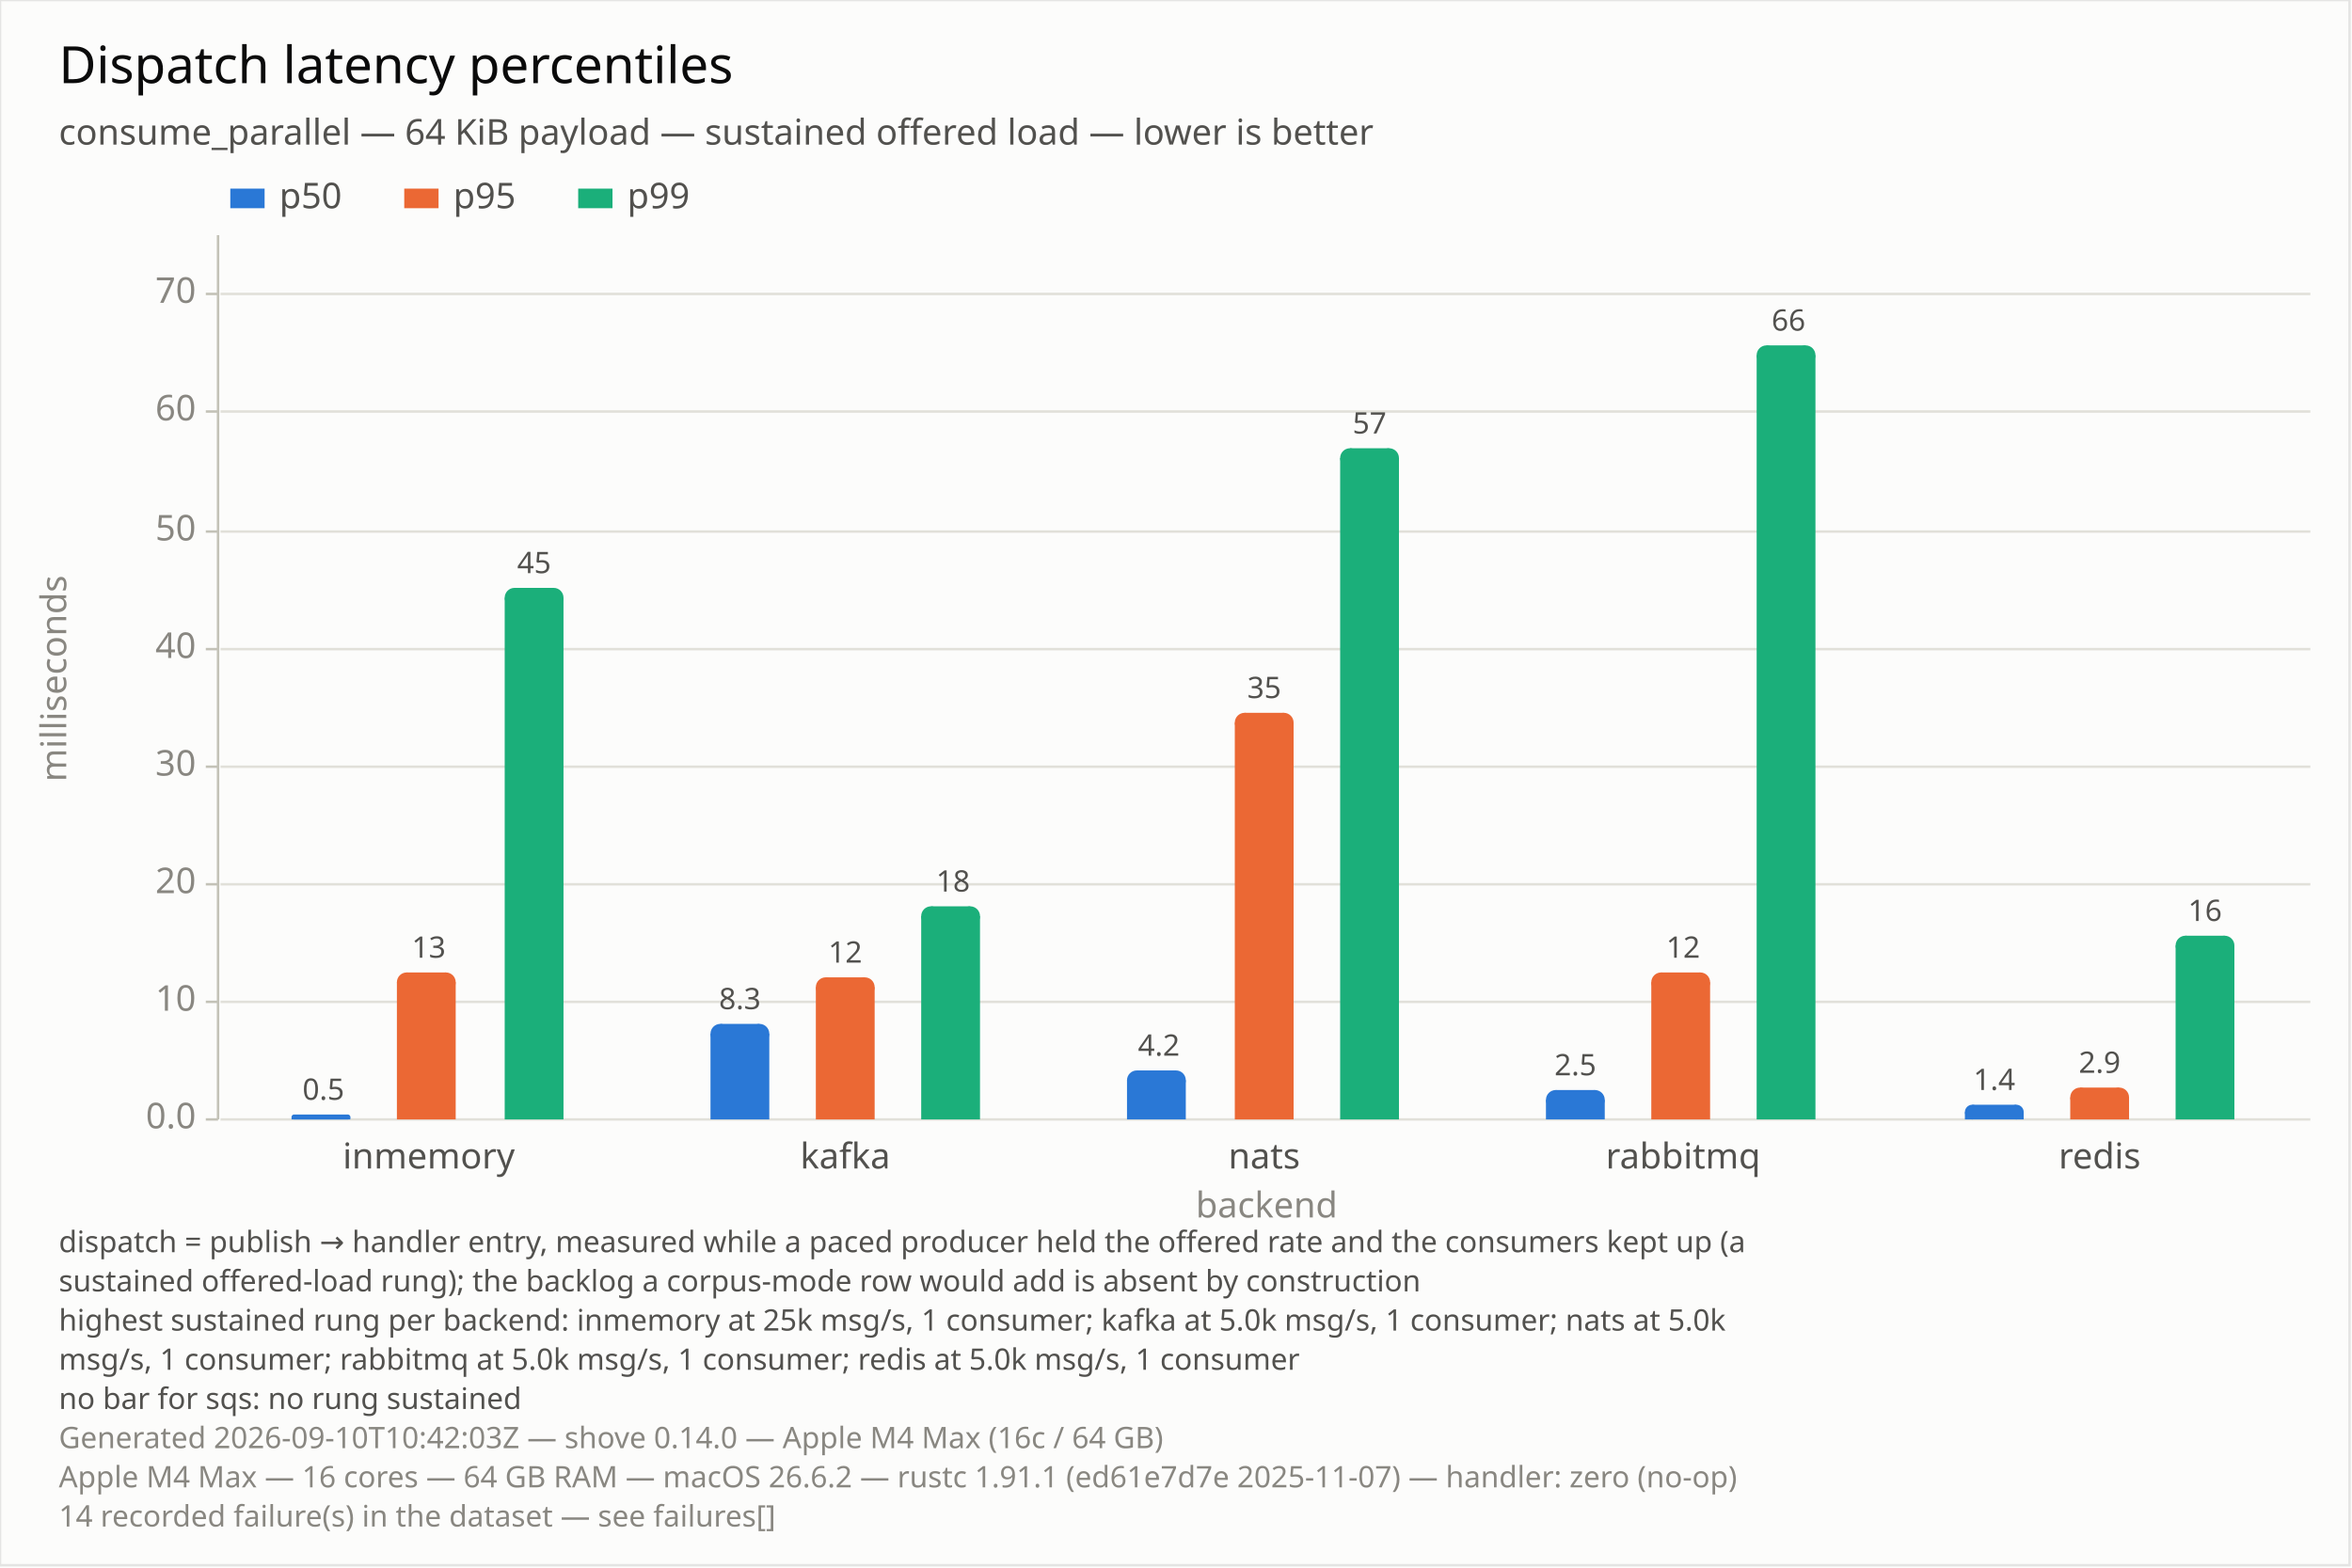
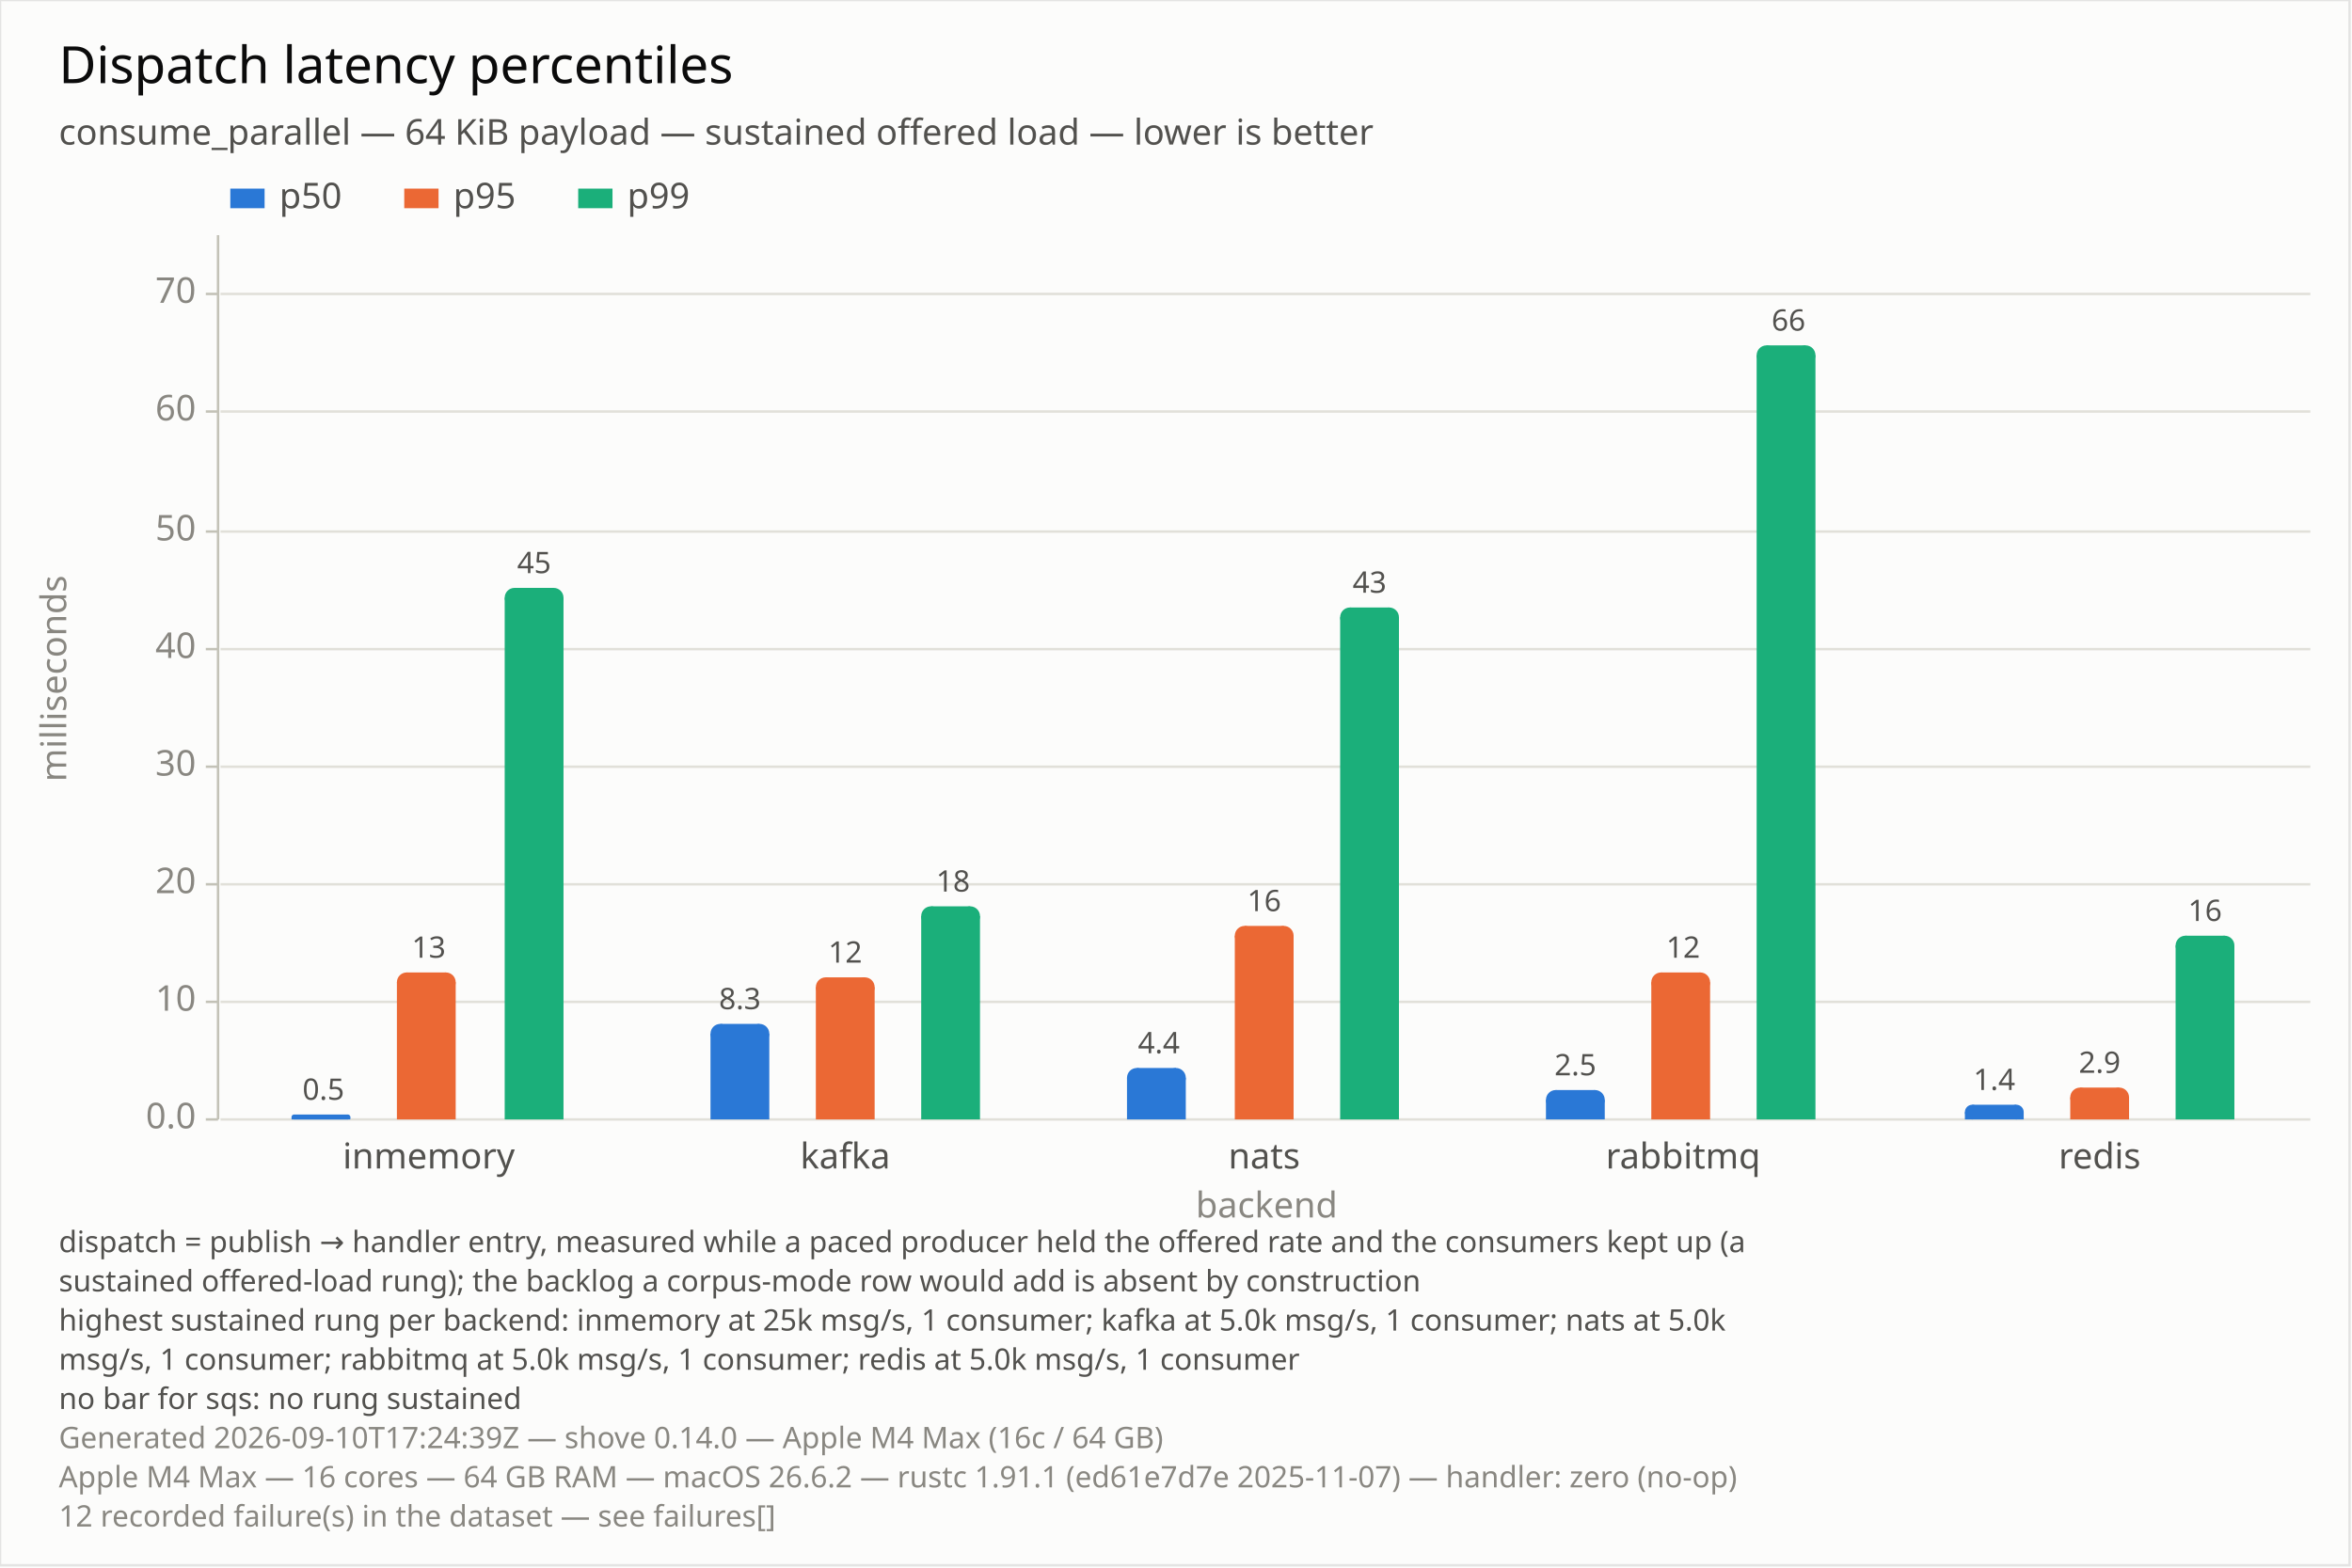
<svg xmlns="http://www.w3.org/2000/svg" width="960" height="640" viewBox="0 0 960 640">
  <rect x="0" y="0" width="960" height="640" opacity="1" fill="#FCFCFB" stroke="none" />
  <rect x="0" y="0" width="959" height="639" opacity="0.1" fill="none" stroke="#0B0B0B" />
  <text x="24" y="18" dy="0.76em" text-anchor="start" font-family="sans-serif" font-size="20.968" opacity="1" fill="#0B0B0B">
Dispatch latency percentiles
</text>
  <text x="24" y="48" dy="0.76em" text-anchor="start" font-family="sans-serif" font-size="14.516" opacity="1" fill="#52514E">
consume_parallel — 64 KiB payload — sustained offered load — lower is better
</text>
  <text x="24" y="502" dy="0.76em" text-anchor="start" font-family="sans-serif" font-size="12.097" opacity="1" fill="#52514E">
dispatch = publish → handler entry, measured while a paced producer held the offered rate and the consumers kept up (a
</text>
  <text x="24" y="518" dy="0.76em" text-anchor="start" font-family="sans-serif" font-size="12.097" opacity="1" fill="#52514E">
sustained offered-load rung); the backlog a corpus-mode row would add is absent by construction
</text>
  <text x="24" y="534" dy="0.76em" text-anchor="start" font-family="sans-serif" font-size="12.097" opacity="1" fill="#52514E">
highest sustained rung per backend: inmemory at 25k msg/s, 1 consumer; kafka at 5.0k msg/s, 1 consumer; nats at 5.0k
</text>
  <text x="24" y="550" dy="0.76em" text-anchor="start" font-family="sans-serif" font-size="12.097" opacity="1" fill="#52514E">
msg/s, 1 consumer; rabbitmq at 5.0k msg/s, 1 consumer; redis at 5.0k msg/s, 1 consumer
</text>
  <text x="24" y="566" dy="0.76em" text-anchor="start" font-family="sans-serif" font-size="12.097" opacity="1" fill="#52514E">
no bar for sqs: no rung sustained
</text>
  <text x="24" y="582" dy="0.76em" text-anchor="start" font-family="sans-serif" font-size="12.097" opacity="1" fill="#898781">
- Generated 2026-09-10T10:42:03Z — shove 0.14.0 — Apple M4 Max (16c / 64 GB)
+ Generated 2026-09-10T17:24:39Z — shove 0.14.0 — Apple M4 Max (16c / 64 GB)
</text>
  <text x="24" y="598" dy="0.76em" text-anchor="start" font-family="sans-serif" font-size="12.097" opacity="1" fill="#898781">
Apple M4 Max — 16 cores — 64 GB RAM — macOS 26.6.2 — rustc 1.91.1 (ed61e7d7e 2025-11-07) — handler: zero (no-op)
</text>
  <text x="24" y="614" dy="0.76em" text-anchor="start" font-family="sans-serif" font-size="12.097" opacity="1" fill="#898781">
- 14 recorded failure(s) in the dataset — see failures[]
+ 12 recorded failure(s) in the dataset — see failures[]
</text>
  <text x="16" y="277" dy="0.76em" text-anchor="middle" font-family="sans-serif" font-size="14.516" opacity="1" fill="#898781" transform="rotate(270, 16, 277)">
milliseconds
</text>
  <line opacity="1" stroke="#E1E0D9" stroke-width="1" x1="90" y1="457" x2="943" y2="457" />
  <line opacity="1" stroke="#E1E0D9" stroke-width="1" x1="90" y1="409" x2="943" y2="409" />
  <line opacity="1" stroke="#E1E0D9" stroke-width="1" x1="90" y1="361" x2="943" y2="361" />
  <line opacity="1" stroke="#E1E0D9" stroke-width="1" x1="90" y1="313" x2="943" y2="313" />
  <line opacity="1" stroke="#E1E0D9" stroke-width="1" x1="90" y1="265" x2="943" y2="265" />
  <line opacity="1" stroke="#E1E0D9" stroke-width="1" x1="90" y1="217" x2="943" y2="217" />
  <line opacity="1" stroke="#E1E0D9" stroke-width="1" x1="90" y1="168" x2="943" y2="168" />
  <line opacity="1" stroke="#E1E0D9" stroke-width="1" x1="90" y1="120" x2="943" y2="120" />
  <polyline fill="none" opacity="1" stroke="#C3C2B7" stroke-width="1" points="89,96 89,457 " />
  <text x="80" y="457" dy="0.5ex" text-anchor="end" font-family="sans-serif" font-size="14.516" opacity="1" fill="#898781">
0.0
</text>
  <polyline fill="none" opacity="1" stroke="#C3C2B7" stroke-width="1" points="84,457 89,457 " />
  <text x="80" y="409" dy="0.5ex" text-anchor="end" font-family="sans-serif" font-size="14.516" opacity="1" fill="#898781">
10
</text>
  <polyline fill="none" opacity="1" stroke="#C3C2B7" stroke-width="1" points="84,409 89,409 " />
  <text x="80" y="361" dy="0.5ex" text-anchor="end" font-family="sans-serif" font-size="14.516" opacity="1" fill="#898781">
20
</text>
  <polyline fill="none" opacity="1" stroke="#C3C2B7" stroke-width="1" points="84,361 89,361 " />
  <text x="80" y="313" dy="0.5ex" text-anchor="end" font-family="sans-serif" font-size="14.516" opacity="1" fill="#898781">
30
</text>
  <polyline fill="none" opacity="1" stroke="#C3C2B7" stroke-width="1" points="84,313 89,313 " />
  <text x="80" y="265" dy="0.5ex" text-anchor="end" font-family="sans-serif" font-size="14.516" opacity="1" fill="#898781">
40
</text>
  <polyline fill="none" opacity="1" stroke="#C3C2B7" stroke-width="1" points="84,265 89,265 " />
  <text x="80" y="217" dy="0.5ex" text-anchor="end" font-family="sans-serif" font-size="14.516" opacity="1" fill="#898781">
50
</text>
  <polyline fill="none" opacity="1" stroke="#C3C2B7" stroke-width="1" points="84,217 89,217 " />
  <text x="80" y="168" dy="0.5ex" text-anchor="end" font-family="sans-serif" font-size="14.516" opacity="1" fill="#898781">
60
</text>
  <polyline fill="none" opacity="1" stroke="#C3C2B7" stroke-width="1" points="84,168 89,168 " />
  <text x="80" y="120" dy="0.5ex" text-anchor="end" font-family="sans-serif" font-size="14.516" opacity="1" fill="#898781">
70
</text>
  <polyline fill="none" opacity="1" stroke="#C3C2B7" stroke-width="1" points="84,120 89,120 " />
  <rect x="119" y="456" width="24" height="1" opacity="1" fill="#2A78D6" stroke="none" />
  <rect x="120" y="455" width="22" height="2" opacity="1" fill="#2A78D6" stroke="none" />
  <circle cx="120" cy="456" r="1" opacity="1" fill="#2A78D6" stroke="none" stroke-width="0" />
  <circle cx="142" cy="456" r="1" opacity="1" fill="#2A78D6" stroke="none" stroke-width="0" />
  <text x="132" y="452" dy="-0.5ex" text-anchor="middle" font-family="sans-serif" font-size="12.097" opacity="1" fill="#52514E">
0.5
</text>
  <rect x="162" y="401" width="24" height="56" opacity="1" fill="#EB6834" stroke="none" />
  <rect x="166" y="397" width="16" height="5" opacity="1" fill="#EB6834" stroke="none" />
  <circle cx="166" cy="401" r="4" opacity="1" fill="#EB6834" stroke="none" stroke-width="0" />
  <circle cx="182" cy="401" r="4" opacity="1" fill="#EB6834" stroke="none" stroke-width="0" />
  <text x="175" y="394" dy="-0.5ex" text-anchor="middle" font-family="sans-serif" font-size="12.097" opacity="1" fill="#52514E">
13
</text>
  <rect x="206" y="244" width="24" height="213" opacity="1" fill="#1BAF7A" stroke="none" />
  <rect x="210" y="240" width="16" height="5" opacity="1" fill="#1BAF7A" stroke="none" />
  <circle cx="210" cy="244" r="4" opacity="1" fill="#1BAF7A" stroke="none" stroke-width="0" />
  <circle cx="226" cy="244" r="4" opacity="1" fill="#1BAF7A" stroke="none" stroke-width="0" />
  <text x="218" y="237" dy="-0.5ex" text-anchor="middle" font-family="sans-serif" font-size="12.097" opacity="1" fill="#52514E">
45
</text>
  <rect x="290" y="422" width="24" height="35" opacity="1" fill="#2A78D6" stroke="none" />
  <rect x="294" y="418" width="16" height="5" opacity="1" fill="#2A78D6" stroke="none" />
  <circle cx="294" cy="422" r="4" opacity="1" fill="#2A78D6" stroke="none" stroke-width="0" />
  <circle cx="310" cy="422" r="4" opacity="1" fill="#2A78D6" stroke="none" stroke-width="0" />
  <text x="302" y="415" dy="-0.5ex" text-anchor="middle" font-family="sans-serif" font-size="12.097" opacity="1" fill="#52514E">
8.3
</text>
  <rect x="333" y="403" width="24" height="54" opacity="1" fill="#EB6834" stroke="none" />
  <rect x="337" y="399" width="16" height="5" opacity="1" fill="#EB6834" stroke="none" />
  <circle cx="337" cy="403" r="4" opacity="1" fill="#EB6834" stroke="none" stroke-width="0" />
  <circle cx="353" cy="403" r="4" opacity="1" fill="#EB6834" stroke="none" stroke-width="0" />
  <text x="345" y="396" dy="-0.5ex" text-anchor="middle" font-family="sans-serif" font-size="12.097" opacity="1" fill="#52514E">
12
</text>
  <rect x="376" y="374" width="24" height="83" opacity="1" fill="#1BAF7A" stroke="none" />
  <rect x="380" y="370" width="16" height="5" opacity="1" fill="#1BAF7A" stroke="none" />
  <circle cx="380" cy="374" r="4" opacity="1" fill="#1BAF7A" stroke="none" stroke-width="0" />
  <circle cx="396" cy="374" r="4" opacity="1" fill="#1BAF7A" stroke="none" stroke-width="0" />
  <text x="389" y="367" dy="-0.5ex" text-anchor="middle" font-family="sans-serif" font-size="12.097" opacity="1" fill="#52514E">
18
</text>
-   <rect x="460" y="441" width="24" height="16" opacity="1" fill="#2A78D6" stroke="none" />
-   <rect x="464" y="437" width="16" height="5" opacity="1" fill="#2A78D6" stroke="none" />
-   <circle cx="464" cy="441" r="4" opacity="1" fill="#2A78D6" stroke="none" stroke-width="0" />
-   <circle cx="480" cy="441" r="4" opacity="1" fill="#2A78D6" stroke="none" stroke-width="0" />
-   <text x="473" y="434" dy="-0.5ex" text-anchor="middle" font-family="sans-serif" font-size="12.097" opacity="1" fill="#52514E">
- 4.2
- </text>
-   <rect x="504" y="295" width="24" height="162" opacity="1" fill="#EB6834" stroke="none" />
-   <rect x="508" y="291" width="16" height="5" opacity="1" fill="#EB6834" stroke="none" />
-   <circle cx="508" cy="295" r="4" opacity="1" fill="#EB6834" stroke="none" stroke-width="0" />
-   <circle cx="524" cy="295" r="4" opacity="1" fill="#EB6834" stroke="none" stroke-width="0" />
-   <text x="516" y="288" dy="-0.5ex" text-anchor="middle" font-family="sans-serif" font-size="12.097" opacity="1" fill="#52514E">
- 35
- </text>
-   <rect x="547" y="187" width="24" height="270" opacity="1" fill="#1BAF7A" stroke="none" />
-   <rect x="551" y="183" width="16" height="5" opacity="1" fill="#1BAF7A" stroke="none" />
-   <circle cx="551" cy="187" r="4" opacity="1" fill="#1BAF7A" stroke="none" stroke-width="0" />
-   <circle cx="567" cy="187" r="4" opacity="1" fill="#1BAF7A" stroke="none" stroke-width="0" />
-   <text x="559" y="180" dy="-0.5ex" text-anchor="middle" font-family="sans-serif" font-size="12.097" opacity="1" fill="#52514E">
- 57
+   <rect x="460" y="440" width="24" height="17" opacity="1" fill="#2A78D6" stroke="none" />
+   <rect x="464" y="436" width="16" height="5" opacity="1" fill="#2A78D6" stroke="none" />
+   <circle cx="464" cy="440" r="4" opacity="1" fill="#2A78D6" stroke="none" stroke-width="0" />
+   <circle cx="480" cy="440" r="4" opacity="1" fill="#2A78D6" stroke="none" stroke-width="0" />
+   <text x="473" y="433" dy="-0.5ex" text-anchor="middle" font-family="sans-serif" font-size="12.097" opacity="1" fill="#52514E">
+ 4.4
+ </text>
+   <rect x="504" y="382" width="24" height="75" opacity="1" fill="#EB6834" stroke="none" />
+   <rect x="508" y="378" width="16" height="5" opacity="1" fill="#EB6834" stroke="none" />
+   <circle cx="508" cy="382" r="4" opacity="1" fill="#EB6834" stroke="none" stroke-width="0" />
+   <circle cx="524" cy="382" r="4" opacity="1" fill="#EB6834" stroke="none" stroke-width="0" />
+   <text x="516" y="375" dy="-0.5ex" text-anchor="middle" font-family="sans-serif" font-size="12.097" opacity="1" fill="#52514E">
+ 16
+ </text>
+   <rect x="547" y="252" width="24" height="205" opacity="1" fill="#1BAF7A" stroke="none" />
+   <rect x="551" y="248" width="16" height="5" opacity="1" fill="#1BAF7A" stroke="none" />
+   <circle cx="551" cy="252" r="4" opacity="1" fill="#1BAF7A" stroke="none" stroke-width="0" />
+   <circle cx="567" cy="252" r="4" opacity="1" fill="#1BAF7A" stroke="none" stroke-width="0" />
+   <text x="559" y="245" dy="-0.5ex" text-anchor="middle" font-family="sans-serif" font-size="12.097" opacity="1" fill="#52514E">
+ 43
</text>
  <rect x="631" y="449" width="24" height="8" opacity="1" fill="#2A78D6" stroke="none" />
  <rect x="635" y="445" width="16" height="5" opacity="1" fill="#2A78D6" stroke="none" />
  <circle cx="635" cy="449" r="4" opacity="1" fill="#2A78D6" stroke="none" stroke-width="0" />
  <circle cx="651" cy="449" r="4" opacity="1" fill="#2A78D6" stroke="none" stroke-width="0" />
  <text x="643" y="442" dy="-0.5ex" text-anchor="middle" font-family="sans-serif" font-size="12.097" opacity="1" fill="#52514E">
2.5
</text>
  <rect x="674" y="401" width="24" height="56" opacity="1" fill="#EB6834" stroke="none" />
  <rect x="678" y="397" width="16" height="5" opacity="1" fill="#EB6834" stroke="none" />
  <circle cx="678" cy="401" r="4" opacity="1" fill="#EB6834" stroke="none" stroke-width="0" />
  <circle cx="694" cy="401" r="4" opacity="1" fill="#EB6834" stroke="none" stroke-width="0" />
  <text x="687" y="394" dy="-0.5ex" text-anchor="middle" font-family="sans-serif" font-size="12.097" opacity="1" fill="#52514E">
12
</text>
  <rect x="717" y="145" width="24" height="312" opacity="1" fill="#1BAF7A" stroke="none" />
  <rect x="721" y="141" width="16" height="5" opacity="1" fill="#1BAF7A" stroke="none" />
  <circle cx="721" cy="145" r="4" opacity="1" fill="#1BAF7A" stroke="none" stroke-width="0" />
  <circle cx="737" cy="145" r="4" opacity="1" fill="#1BAF7A" stroke="none" stroke-width="0" />
  <text x="730" y="138" dy="-0.5ex" text-anchor="middle" font-family="sans-serif" font-size="12.097" opacity="1" fill="#52514E">
66
</text>
  <rect x="802" y="454" width="24" height="3" opacity="1" fill="#2A78D6" stroke="none" />
  <rect x="805" y="451" width="18" height="4" opacity="1" fill="#2A78D6" stroke="none" />
  <circle cx="805" cy="454" r="3" opacity="1" fill="#2A78D6" stroke="none" stroke-width="0" />
  <circle cx="823" cy="454" r="3" opacity="1" fill="#2A78D6" stroke="none" stroke-width="0" />
  <text x="814" y="448" dy="-0.5ex" text-anchor="middle" font-family="sans-serif" font-size="12.097" opacity="1" fill="#52514E">
1.4
</text>
  <rect x="845" y="448" width="24" height="9" opacity="1" fill="#EB6834" stroke="none" />
  <rect x="849" y="444" width="16" height="5" opacity="1" fill="#EB6834" stroke="none" />
  <circle cx="849" cy="448" r="4" opacity="1" fill="#EB6834" stroke="none" stroke-width="0" />
  <circle cx="865" cy="448" r="4" opacity="1" fill="#EB6834" stroke="none" stroke-width="0" />
  <text x="857" y="441" dy="-0.5ex" text-anchor="middle" font-family="sans-serif" font-size="12.097" opacity="1" fill="#52514E">
2.9
</text>
  <rect x="888" y="386" width="24" height="71" opacity="1" fill="#1BAF7A" stroke="none" />
  <rect x="892" y="382" width="16" height="5" opacity="1" fill="#1BAF7A" stroke="none" />
  <circle cx="892" cy="386" r="4" opacity="1" fill="#1BAF7A" stroke="none" stroke-width="0" />
  <circle cx="908" cy="386" r="4" opacity="1" fill="#1BAF7A" stroke="none" stroke-width="0" />
  <text x="900" y="379" dy="-0.5ex" text-anchor="middle" font-family="sans-serif" font-size="12.097" opacity="1" fill="#52514E">
16
</text>
  <text x="175" y="466" dy="0.76em" text-anchor="middle" font-family="sans-serif" font-size="14.516" opacity="1" fill="#52514E">
inmemory
</text>
  <text x="345" y="466" dy="0.76em" text-anchor="middle" font-family="sans-serif" font-size="14.516" opacity="1" fill="#52514E">
kafka
</text>
  <text x="516" y="466" dy="0.76em" text-anchor="middle" font-family="sans-serif" font-size="14.516" opacity="1" fill="#52514E">
nats
</text>
  <text x="687" y="466" dy="0.76em" text-anchor="middle" font-family="sans-serif" font-size="14.516" opacity="1" fill="#52514E">
rabbitmq
</text>
  <text x="857" y="466" dy="0.76em" text-anchor="middle" font-family="sans-serif" font-size="14.516" opacity="1" fill="#52514E">
redis
</text>
  <text x="517" y="486" dy="0.76em" text-anchor="middle" font-family="sans-serif" font-size="14.516" opacity="1" fill="#898781">
backend
</text>
  <rect x="94" y="77" width="14" height="8" opacity="1" fill="#2A78D6" stroke="none" />
  <text x="114" y="74" dy="0.76em" text-anchor="start" font-family="sans-serif" font-size="14.516" opacity="1" fill="#52514E">
p50
</text>
  <rect x="165" y="77" width="14" height="8" opacity="1" fill="#EB6834" stroke="none" />
  <text x="185" y="74" dy="0.76em" text-anchor="start" font-family="sans-serif" font-size="14.516" opacity="1" fill="#52514E">
p95
</text>
  <rect x="236" y="77" width="14" height="8" opacity="1" fill="#1BAF7A" stroke="none" />
  <text x="256" y="74" dy="0.76em" text-anchor="start" font-family="sans-serif" font-size="14.516" opacity="1" fill="#52514E">
p99
</text>
</svg>
